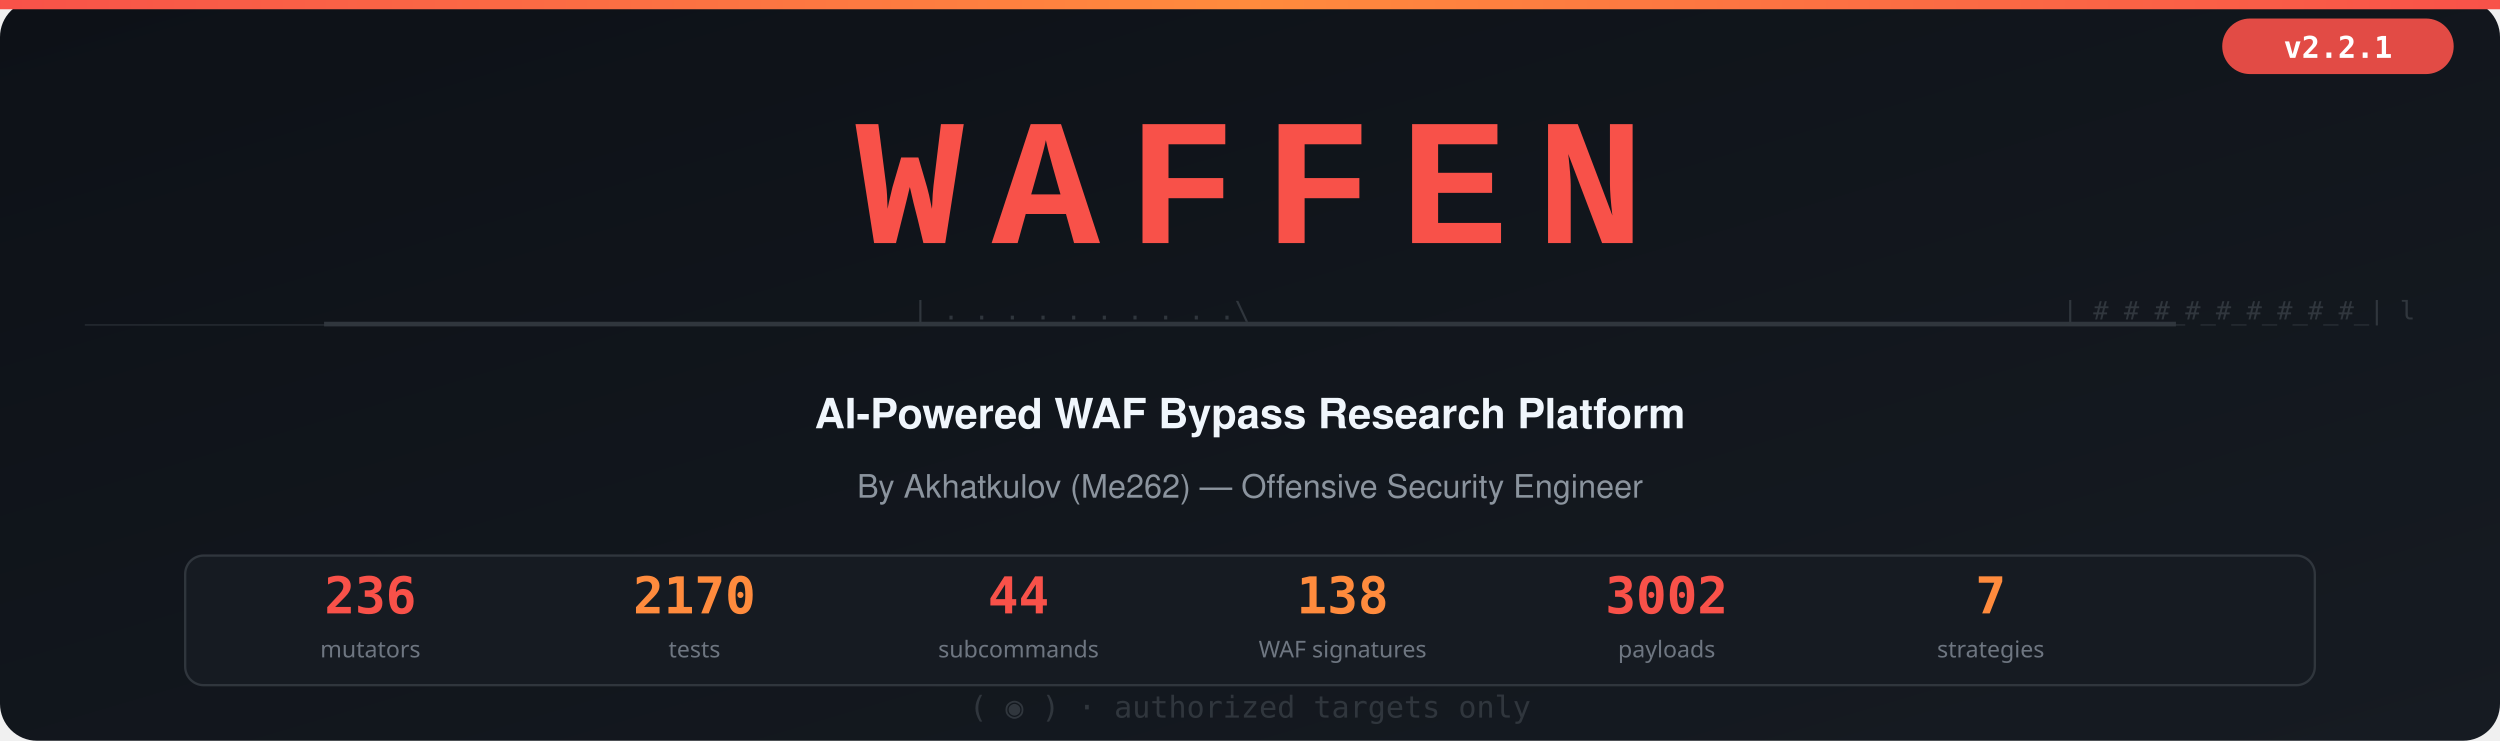
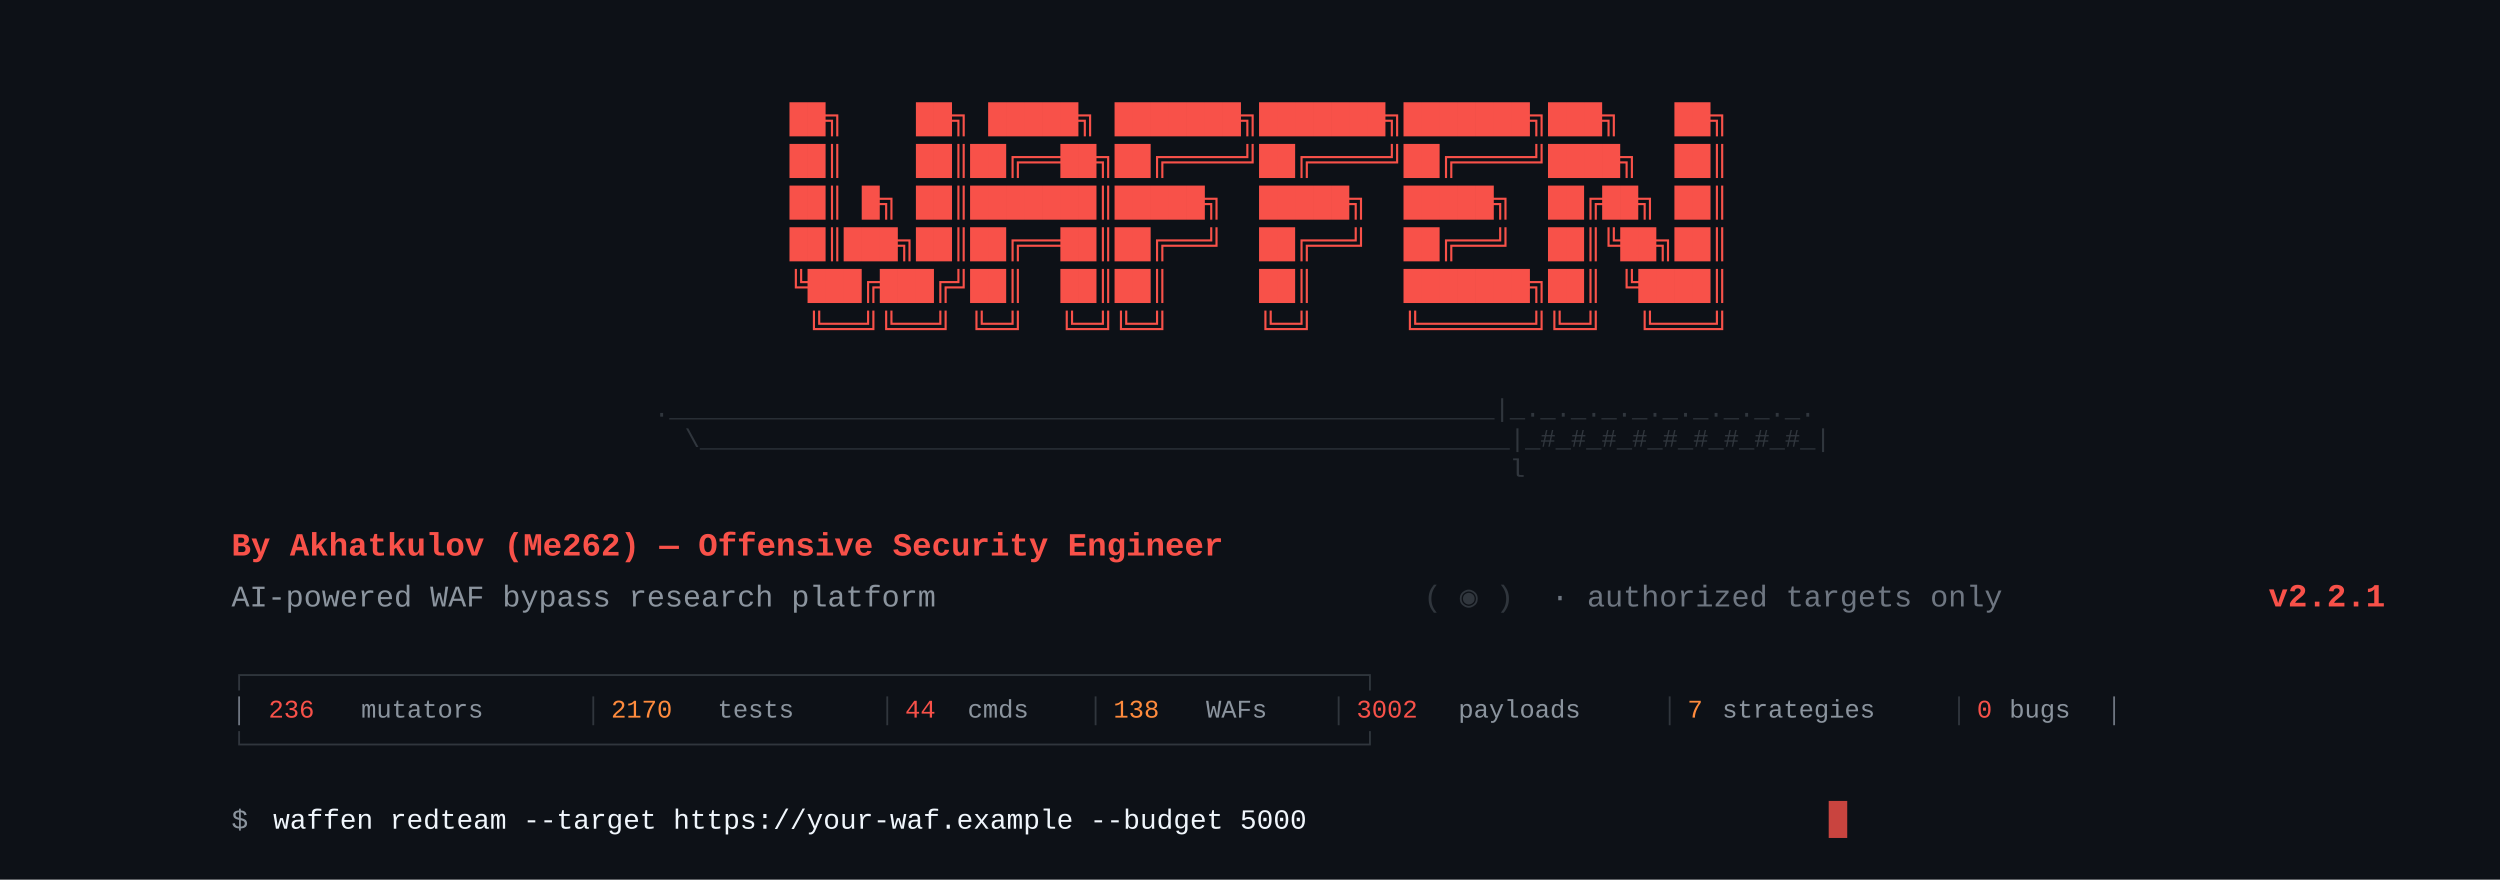
- <svg xmlns="http://www.w3.org/2000/svg" viewBox="0 0 1080 320" width="1080" height="320">
-   <defs>
-     <linearGradient id="bg" x1="0%" y1="0%" x2="100%" y2="100%">
-       <stop offset="0%" style="stop-color:#0d1117" />
-       <stop offset="100%" style="stop-color:#161b22" />
-     </linearGradient>
-     <linearGradient id="accent" x1="0%" y1="0%" x2="100%" y2="0%">
-       <stop offset="0%" style="stop-color:#f85149" />
-       <stop offset="50%" style="stop-color:#ff8b3d" />
-       <stop offset="100%" style="stop-color:#f85149" />
-     </linearGradient>
-   </defs>
-   <rect width="1080" height="320" fill="url(#bg)" rx="16" />
-   <rect y="0" width="1080" height="4" fill="url(#accent)" />
-   <text x="540" y="105" text-anchor="middle" font-family="'SF Mono','Fira Code','Courier New',monospace" font-size="78" font-weight="900" fill="#f85149" letter-spacing="12">WAFFEN</text>
-   <line x1="140" y1="140" x2="940" y2="140" stroke="#30363d" stroke-width="2" />
-   <text x="540" y="138" text-anchor="middle" font-family="monospace" font-size="11" fill="#30363d">______________________________________________________|_._._._._._._._._._.
- \_____________________________________________________|_#_#_#_#_#_#_#_#_#_|  l</text>
-   <text x="540" y="185" text-anchor="middle" font-family="-apple-system,BlinkMacSystemFont,'Segoe UI',Helvetica,Arial,sans-serif" font-size="18" font-weight="600" fill="#f0f6fc">AI-Powered WAF Bypass Research Platform</text>
-   <text x="540" y="215" text-anchor="middle" font-family="-apple-system,BlinkMacSystemFont,'Segoe UI',Helvetica,Arial,sans-serif" font-size="14" fill="#8b949e">By Akhatkulov (Me262) — Offensive Security Engineer</text>
-   <rect x="80" y="240" width="920" height="56" rx="8" fill="#161b22" stroke="#30363d" stroke-width="1" />
-   <text x="160" y="265" text-anchor="middle" font-family="monospace" font-size="22" font-weight="700" fill="#f85149">236</text>
-   <text x="160" y="284" text-anchor="middle" font-family="sans-serif" font-size="10" fill="#6e7681">mutators</text>
-   <text x="300" y="265" text-anchor="middle" font-family="monospace" font-size="22" font-weight="700" fill="#ff8b3d">2170</text>
-   <text x="300" y="284" text-anchor="middle" font-family="sans-serif" font-size="10" fill="#6e7681">tests</text>
-   <text x="440" y="265" text-anchor="middle" font-family="monospace" font-size="22" font-weight="700" fill="#f85149">44</text>
-   <text x="440" y="284" text-anchor="middle" font-family="sans-serif" font-size="10" fill="#6e7681">subcommands</text>
-   <text x="580" y="265" text-anchor="middle" font-family="monospace" font-size="22" font-weight="700" fill="#ff8b3d">138</text>
-   <text x="580" y="284" text-anchor="middle" font-family="sans-serif" font-size="10" fill="#6e7681">WAF signatures</text>
-   <text x="720" y="265" text-anchor="middle" font-family="monospace" font-size="22" font-weight="700" fill="#f85149">3002</text>
-   <text x="720" y="284" text-anchor="middle" font-family="sans-serif" font-size="10" fill="#6e7681">payloads</text>
-   <text x="860" y="265" text-anchor="middle" font-family="monospace" font-size="22" font-weight="700" fill="#ff8b3d">7</text>
-   <text x="860" y="284" text-anchor="middle" font-family="sans-serif" font-size="10" fill="#6e7681">strategies</text>
-   <rect x="960" y="8" width="100" height="24" rx="12" fill="#f85149" opacity="0.9" />
-   <text x="1010" y="25" text-anchor="middle" font-family="monospace" font-size="13" font-weight="700" fill="#fff">v2.2.1</text>
-   <text x="540" y="310" text-anchor="middle" font-family="monospace" font-size="13" fill="#30363d">( ◉ )  ·  authorized targets only</text>
+ <svg xmlns="http://www.w3.org/2000/svg" viewBox="0 0 1080 380" width="1080" height="380">
+   <rect width="1080" height="380" fill="#0d1117" />
+   <text x="540" y="55" text-anchor="middle" font-family="'SF Mono','Fira Code','Courier New',monospace" font-size="13" fill="#f85149" xml:space="preserve"> ██╗    ██╗ █████╗ ███████╗███████╗███████╗███╗   ██╗</text>
+   <text x="540" y="73" text-anchor="middle" font-family="'SF Mono','Fira Code','Courier New',monospace" font-size="13" fill="#f85149" xml:space="preserve"> ██║    ██║██╔══██╗██╔════╝██╔════╝██╔════╝████╗  ██║</text>
+   <text x="540" y="91" text-anchor="middle" font-family="'SF Mono','Fira Code','Courier New',monospace" font-size="13" fill="#f85149" xml:space="preserve"> ██║ █╗ ██║███████║█████╗  █████╗  █████╗  ██╔██╗ ██║</text>
+   <text x="540" y="109" text-anchor="middle" font-family="'SF Mono','Fira Code','Courier New',monospace" font-size="13" fill="#f85149" xml:space="preserve"> ██║███╗██║██╔══██║██╔══╝  ██╔══╝  ██╔══╝  ██║╚██╗██║</text>
+   <text x="540" y="127" text-anchor="middle" font-family="'SF Mono','Fira Code','Courier New',monospace" font-size="13" fill="#f85149" xml:space="preserve"> ╚███╔███╔╝██║  ██║██║     ██║     ███████╗██║ ╚████║</text>
+   <text x="540" y="145" text-anchor="middle" font-family="'SF Mono','Fira Code','Courier New',monospace" font-size="13" fill="#f85149" xml:space="preserve">  ╚══╝╚══╝ ╚═╝  ╚═╝╚═╝     ╚═╝     ╚══════╝╚═╝  ╚═══╝</text>
+   <text x="540" y="180" text-anchor="middle" font-family="'SF Mono','Fira Code','Courier New',monospace" font-size="11" fill="#30363d" xml:space="preserve">.______________________________________________________|_._._._._._._._._._.  </text>
+   <text x="540" y="193" text-anchor="middle" font-family="'SF Mono','Fira Code','Courier New',monospace" font-size="11" fill="#30363d" xml:space="preserve"> \_____________________________________________________|_#_#_#_#_#_#_#_#_#_|</text>
+   <text x="540" y="206" text-anchor="middle" font-family="'SF Mono','Fira Code','Courier New',monospace" font-size="11" fill="#30363d" xml:space="preserve">                                                       l                    </text>
+   <text x="100" y="240" font-family="'SF Mono','Fira Code','Courier New',monospace" font-size="14" font-weight="700" fill="#f85149">By Akhatkulov (Me262) — Offensive Security Engineer</text>
+   <text x="100" y="262" font-family="'SF Mono','Fira Code','Courier New',monospace" font-size="13" fill="#8b949e">AI-powered WAF bypass research platform</text>
+   <text x="615" y="262" font-family="'SF Mono','Fira Code','Courier New',monospace" font-size="13" fill="#30363d">( ◉ )</text>
+   <text x="670" y="262" font-family="'SF Mono','Fira Code','Courier New',monospace" font-size="13" fill="#6e7681">·  authorized targets only</text>
+   <text x="980" y="262" font-family="'SF Mono','Fira Code','Courier New',monospace" font-size="14" font-weight="700" fill="#f85149">v2.2.1</text>
+   <text x="100" y="295" font-family="'SF Mono','Fira Code','Courier New',monospace" font-size="11" fill="#30363d">┌─────────────────────────────────────────────────────────────────────────┐</text>
+   <text x="100" y="310" font-family="'SF Mono','Fira Code','Courier New',monospace" font-size="11" fill="#6e7681">│</text>
+   <text x="116" y="310" font-family="'SF Mono','Fira Code','Courier New',monospace" font-size="11" fill="#f85149"> 236</text>
+   <text x="156" y="310" font-family="'SF Mono','Fira Code','Courier New',monospace" font-size="11" fill="#8b949e"> mutators</text>
+   <text x="253" y="310" font-family="'SF Mono','Fira Code','Courier New',monospace" font-size="11" fill="#30363d">│</text>
+   <text x="264" y="310" font-family="'SF Mono','Fira Code','Courier New',monospace" font-size="11" fill="#ff8b3d"> 2170</text>
+   <text x="310" y="310" font-family="'SF Mono','Fira Code','Courier New',monospace" font-size="11" fill="#8b949e"> tests</text>
+   <text x="380" y="310" font-family="'SF Mono','Fira Code','Courier New',monospace" font-size="11" fill="#30363d">│</text>
+   <text x="391" y="310" font-family="'SF Mono','Fira Code','Courier New',monospace" font-size="11" fill="#f85149"> 44</text>
+   <text x="418" y="310" font-family="'SF Mono','Fira Code','Courier New',monospace" font-size="11" fill="#8b949e"> cmds</text>
+   <text x="470" y="310" font-family="'SF Mono','Fira Code','Courier New',monospace" font-size="11" fill="#30363d">│</text>
+   <text x="481" y="310" font-family="'SF Mono','Fira Code','Courier New',monospace" font-size="11" fill="#ff8b3d"> 138</text>
+   <text x="521" y="310" font-family="'SF Mono','Fira Code','Courier New',monospace" font-size="11" fill="#8b949e"> WAFs</text>
+   <text x="575" y="310" font-family="'SF Mono','Fira Code','Courier New',monospace" font-size="11" fill="#30363d">│</text>
+   <text x="586" y="310" font-family="'SF Mono','Fira Code','Courier New',monospace" font-size="11" fill="#f85149"> 3002</text>
+   <text x="630" y="310" font-family="'SF Mono','Fira Code','Courier New',monospace" font-size="11" fill="#8b949e"> payloads</text>
+   <text x="718" y="310" font-family="'SF Mono','Fira Code','Courier New',monospace" font-size="11" fill="#30363d">│</text>
+   <text x="729" y="310" font-family="'SF Mono','Fira Code','Courier New',monospace" font-size="11" fill="#ff8b3d"> 7</text>
+   <text x="744" y="310" font-family="'SF Mono','Fira Code','Courier New',monospace" font-size="11" fill="#8b949e"> strategies</text>
+   <text x="843" y="310" font-family="'SF Mono','Fira Code','Courier New',monospace" font-size="11" fill="#30363d">│</text>
+   <text x="854" y="310" font-family="'SF Mono','Fira Code','Courier New',monospace" font-size="11" fill="#f85149"> 0</text>
+   <text x="868" y="310" font-family="'SF Mono','Fira Code','Courier New',monospace" font-size="11" fill="#8b949e"> bugs</text>
+   <text x="910" y="310" font-family="'SF Mono','Fira Code','Courier New',monospace" font-size="11" fill="#6e7681">│</text>
+   <text x="100" y="325" font-family="'SF Mono','Fira Code','Courier New',monospace" font-size="11" fill="#30363d">└─────────────────────────────────────────────────────────────────────────┘</text>
+   <text x="100" y="358" font-family="'SF Mono','Fira Code','Courier New',monospace" font-size="12" fill="#8b949e">$</text>
+   <text x="118" y="358" font-family="'SF Mono','Fira Code','Courier New',monospace" font-size="12" fill="#f0f6fc">waffen redteam --target https://your-waf.example --budget 5000</text>
+   <rect x="790" y="346" width="8" height="16" fill="#f85149" opacity="0.8" />
</svg>
